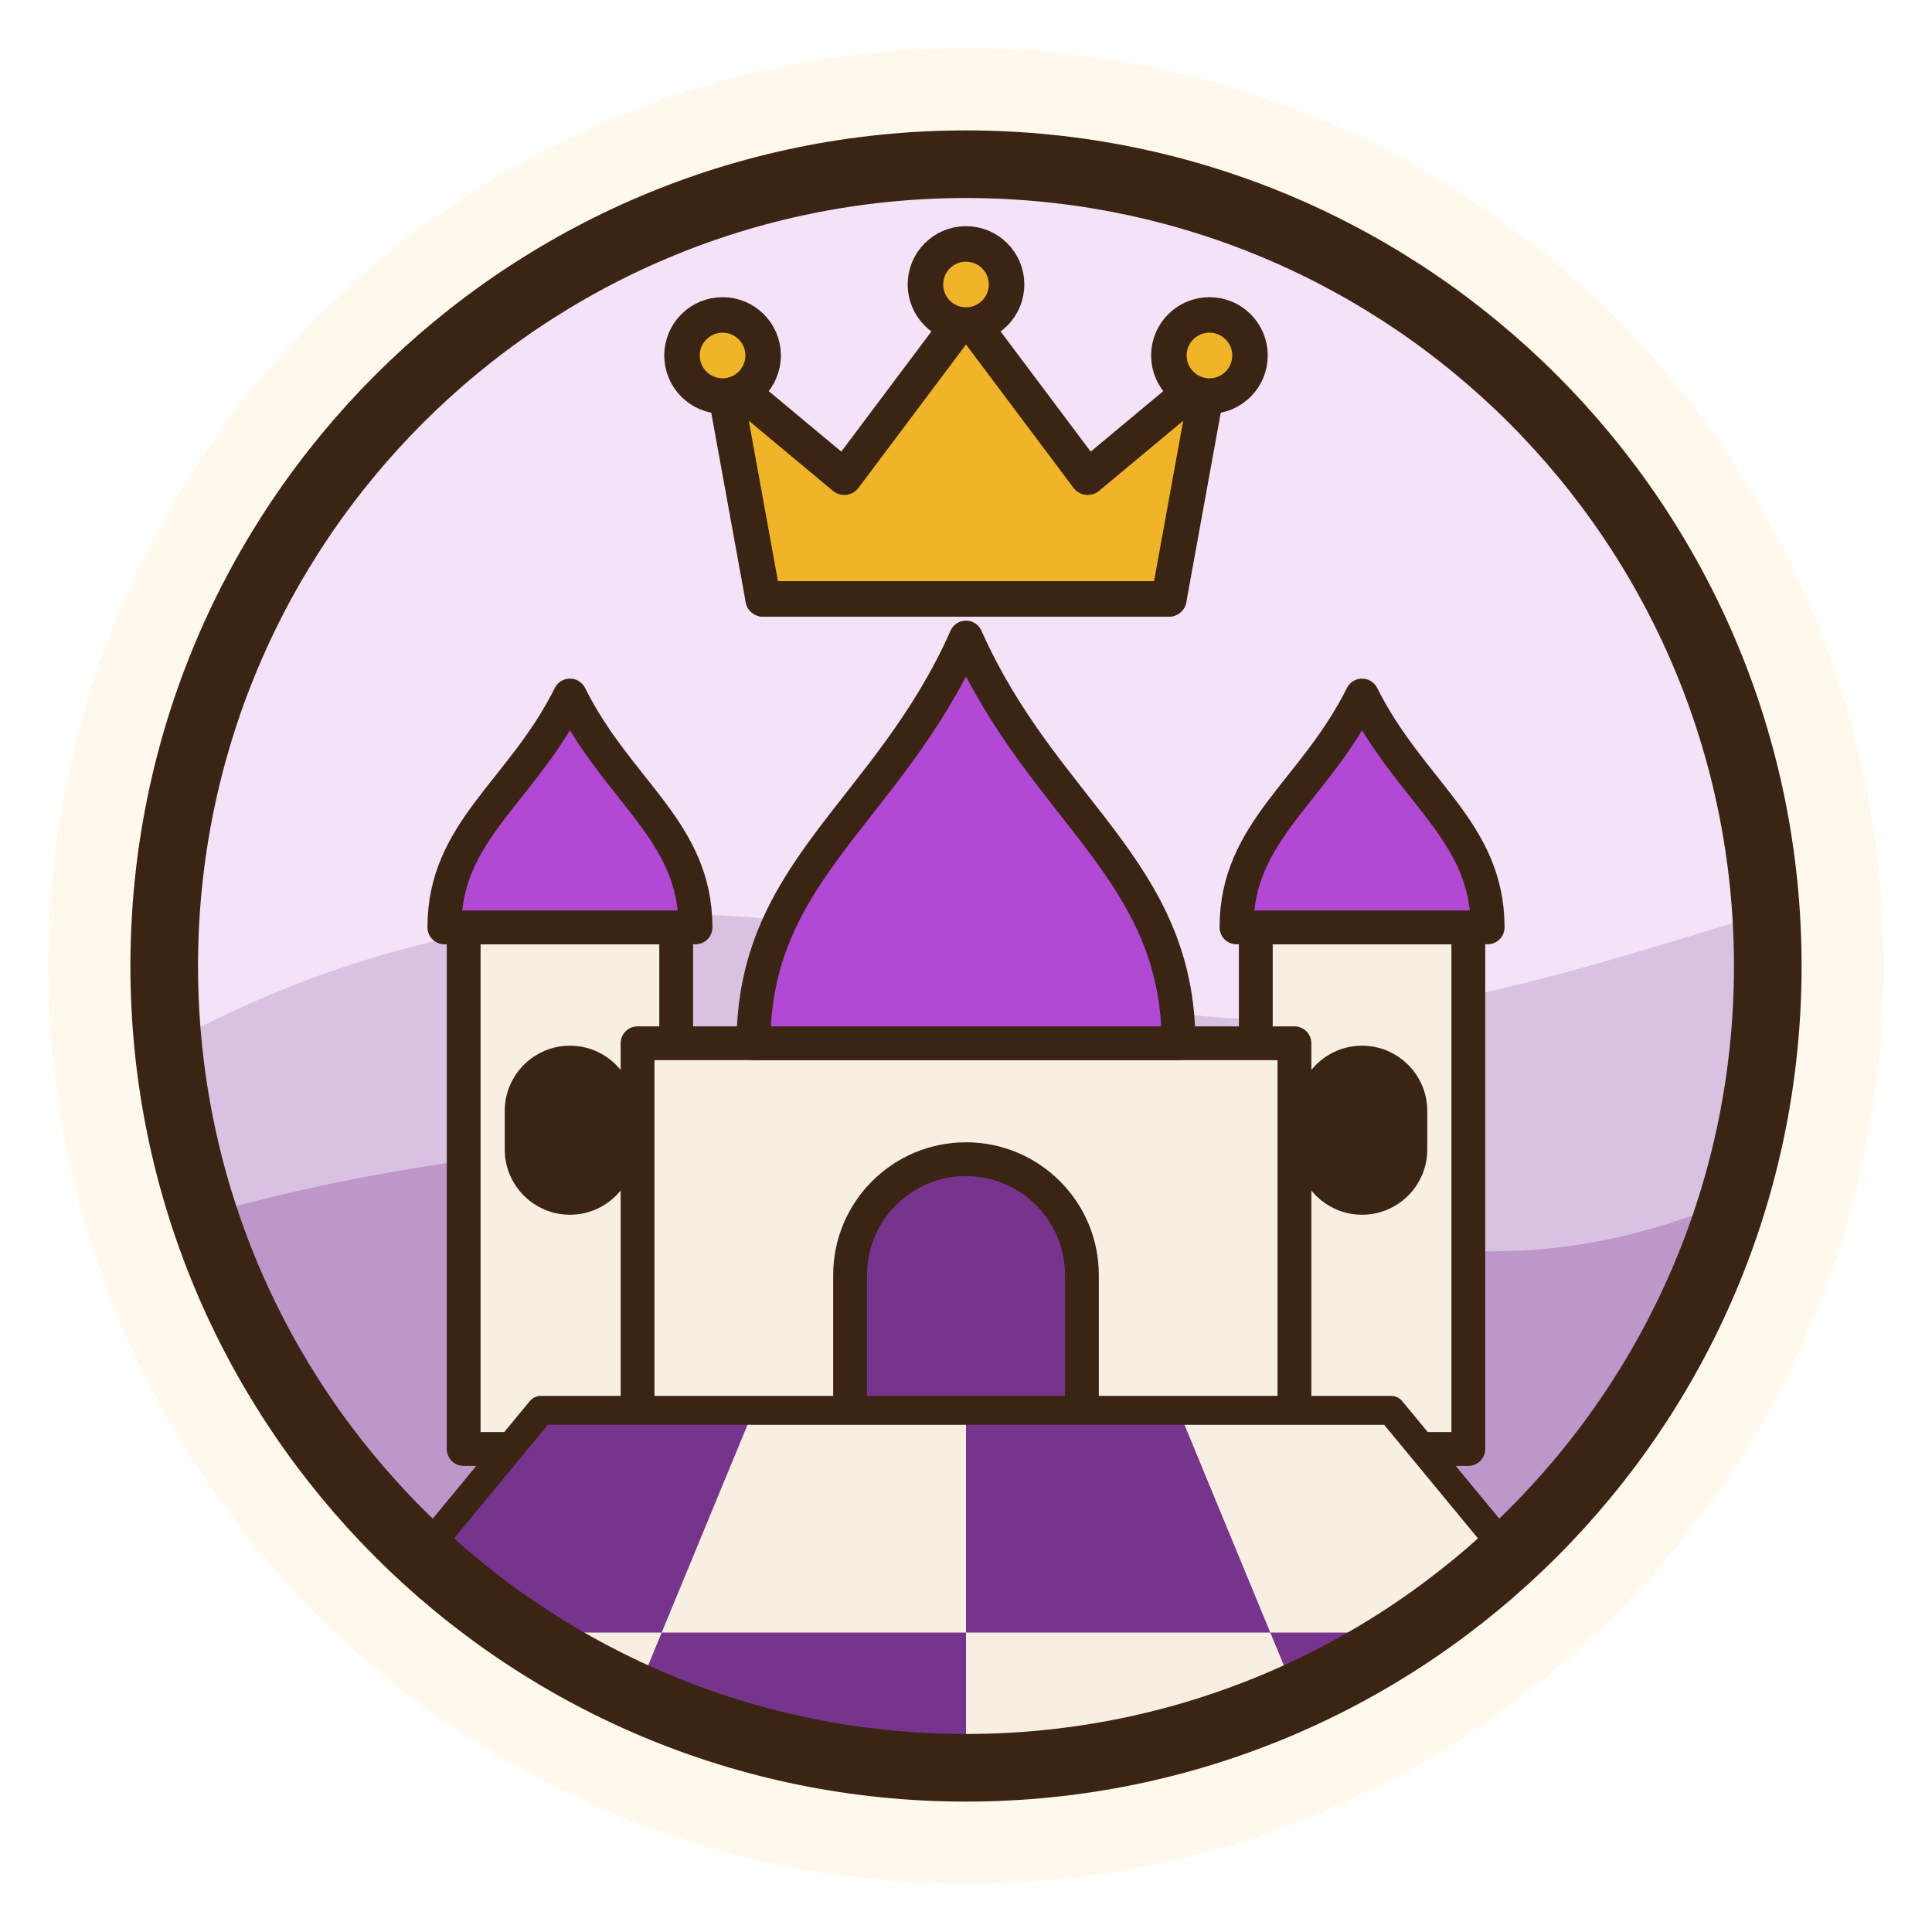
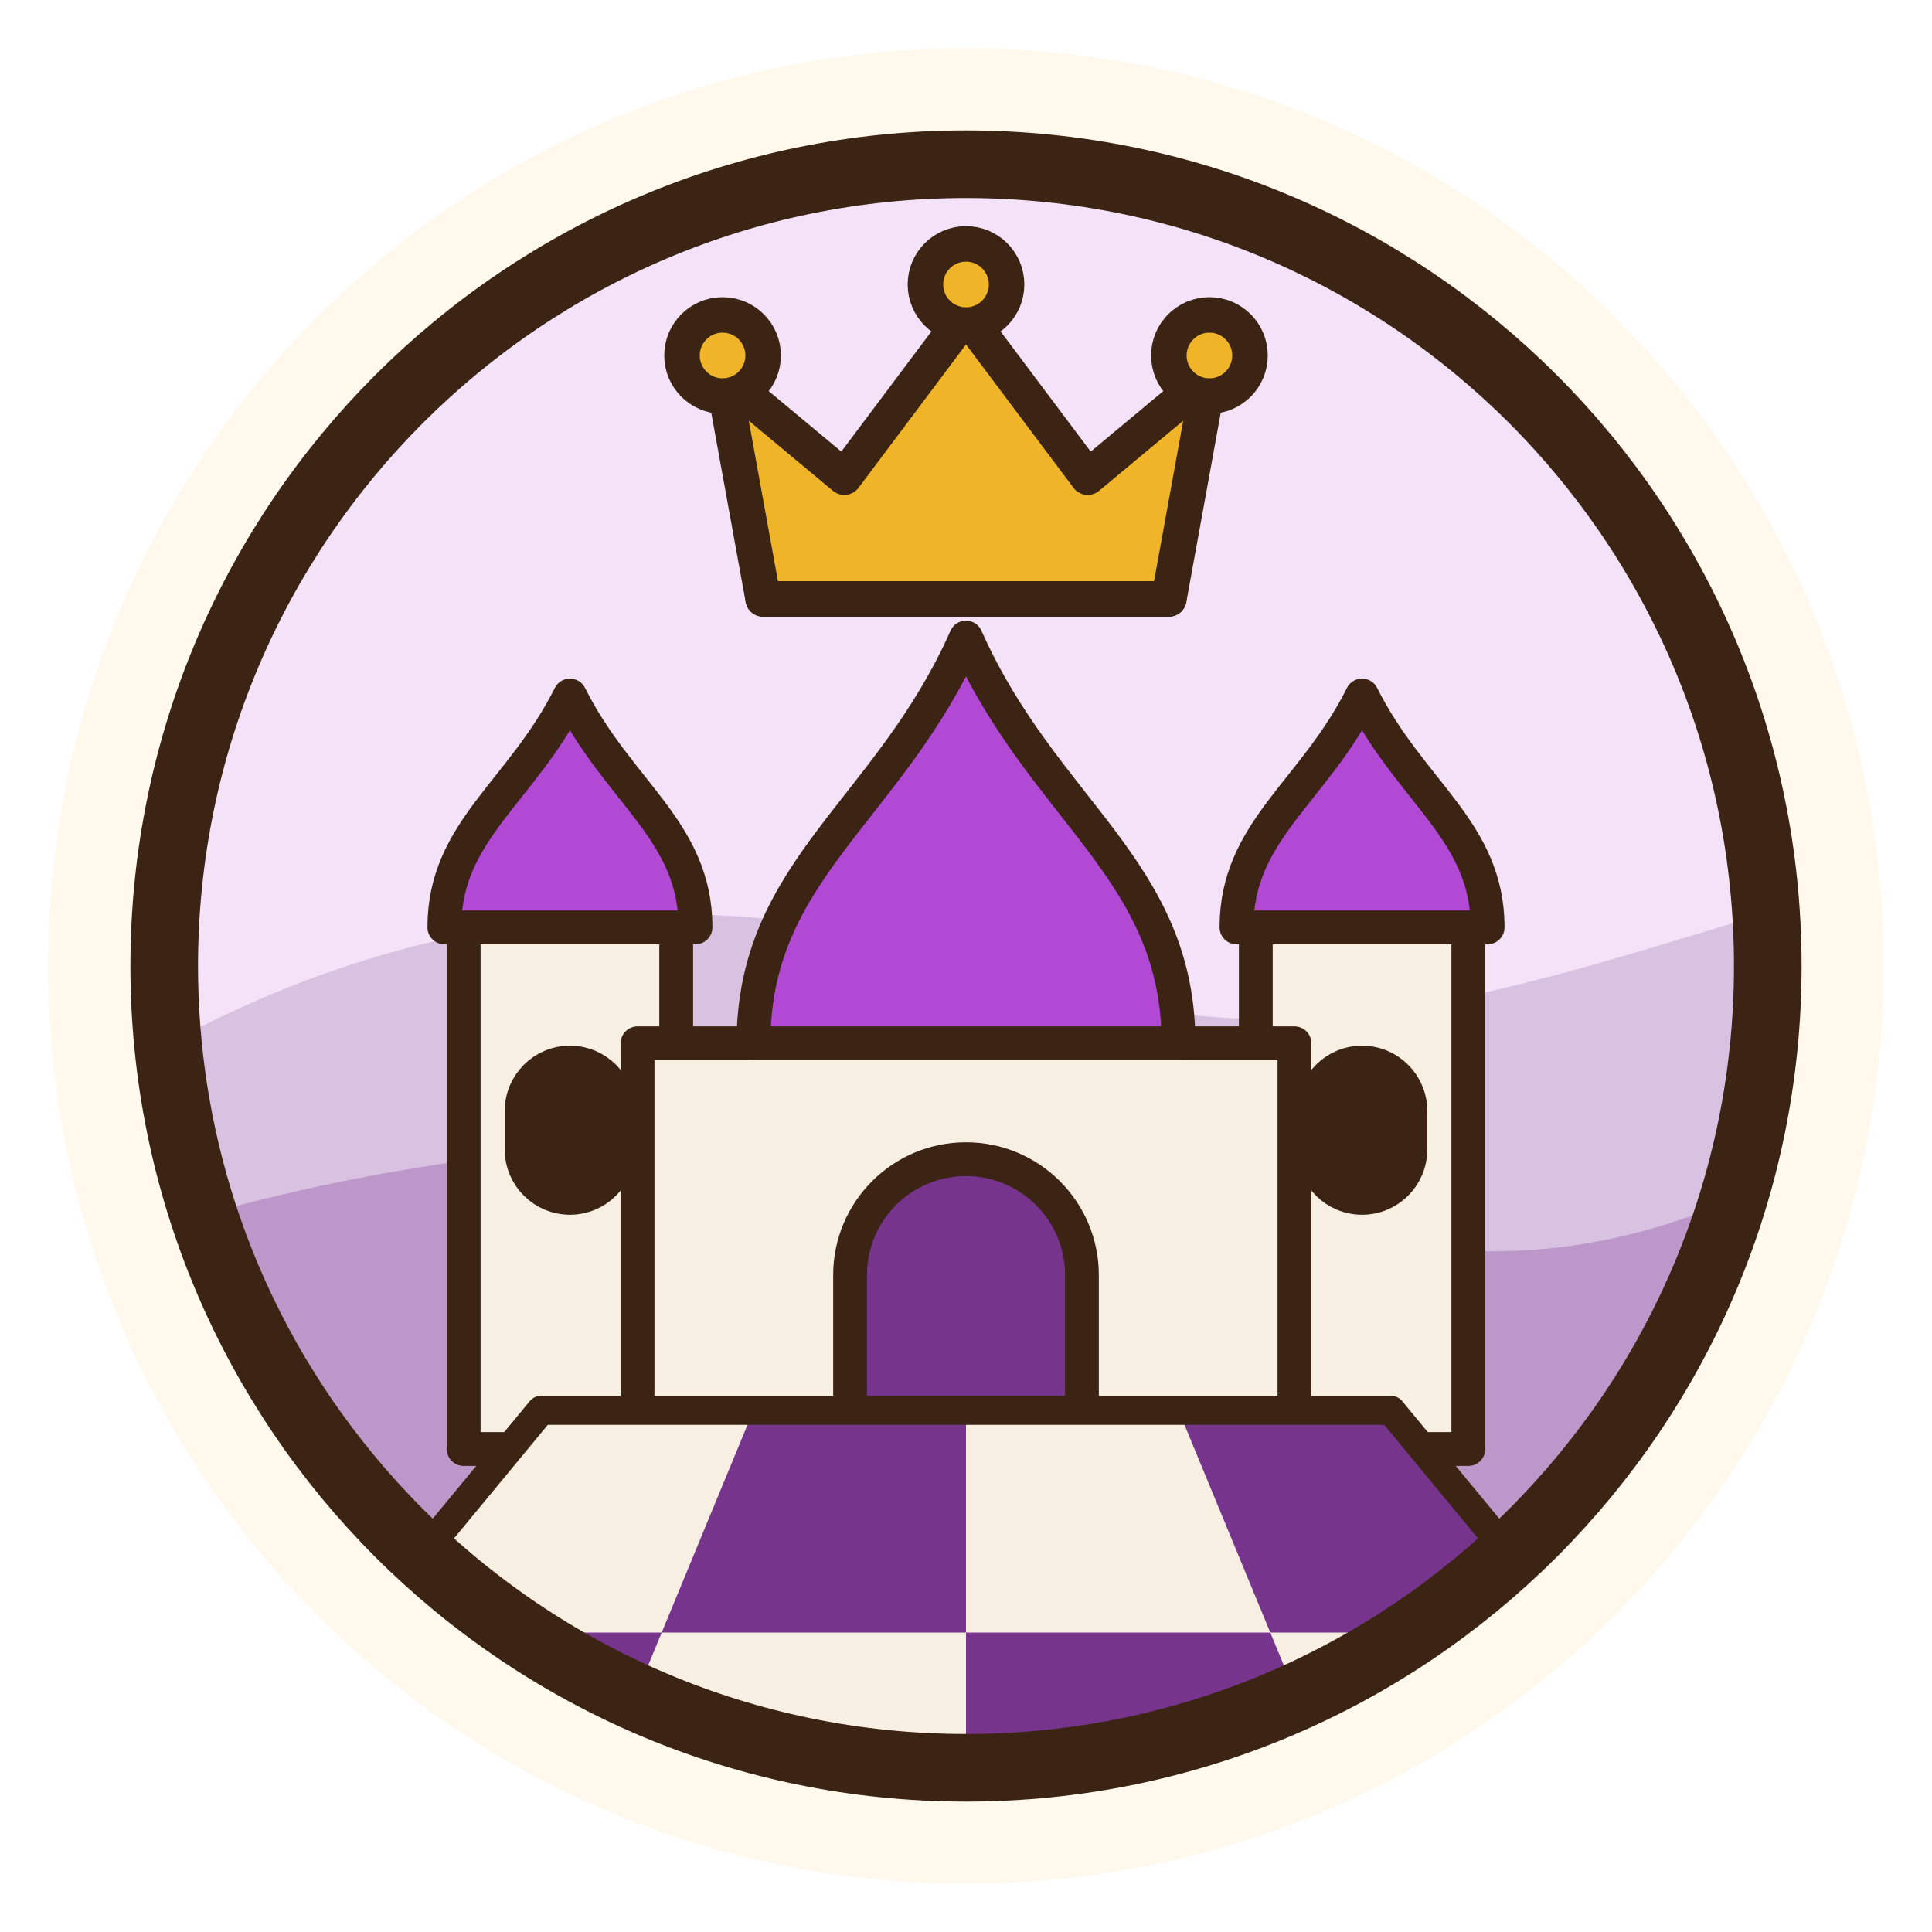
<svg xmlns="http://www.w3.org/2000/svg" viewBox="0 0 200 200" role="img" aria-labelledby="t">
  <defs>
    <clipPath id="c">
      <circle cx="100" cy="100" r="82" />
    </clipPath>
  </defs>
  <circle cx="100" cy="100" r="95" fill="#fff8ec" />
  <g clip-path="url(#c)">
    <rect width="200" height="200" fill="#f3e2f8" />
    <path d="M14 110C48 90 82 92 110 102S168 98 192 92V200H14Z" fill="#d9c1e1" />
    <path d="M8 130C52 114 98 116 132 126S180 122 196 118V200H8Z" fill="#bd97c9" />
    <g stroke="#3b2414" stroke-width="3.5" stroke-linejoin="round" stroke-linecap="round">
      <path d="M48 150V96H70V150Z" fill="#f6efe2" />
      <path d="M130 150V96H152V150Z" fill="#f6efe2" />
      <path d="M46 96C46 86 54 82 59 72C64 82 72 86 72 96Z" fill="#b249d4" />
      <path d="M128 96C128 86 136 82 141 72C146 82 154 86 154 96Z" fill="#b249d4" />
      <path d="M66 150V108H134V150Z" fill="#f6efe2" />
      <path d="M78 108C78 90 92 84 100 66C108 84 122 90 122 108Z" fill="#b249d4" />
      <path d="M88 150V132A12 12 0 0 1 112 132V150Z" fill="#77348d" />
      <rect x="54" y="110" width="10" height="14" rx="5" fill="#3b2414" />
      <rect x="136" y="110" width="10" height="14" rx="5" fill="#3b2414" />
      <g transform="translate(100 62) scale(1.05)">
        <path d="M-20 0L-24-22L-12-12L0-28L12-12L24-22L20 0Z" fill="#f0b429" />
        <g fill="#f0b429">
          <circle cx="-24" cy="-24" r="4" />
          <circle cy="-31" r="4" />
          <circle cx="24" cy="-24" r="4" />
        </g>
        <path d="M-20 0H20" fill="none" />
      </g>
    </g>
    <path d="M56.0 146.0L144.0 146.0L182.0 192.0L18.0 192.0Z" fill="#f6efe2" />
-     <path d="M56.0 146.0L78.0 146.0L68.5 169.0L37.0 169.0ZM100.0 146.0L122.0 146.0L131.5 169.0L100.0 169.0ZM68.5 169.0L100.0 169.0L100.0 192.0L59.0 192.0ZM131.5 169.0L163.0 169.0L182.0 192.0L141.0 192.0Z" fill="#77348d" />
+     <path d="M78.0 146.0L100.0 146.0L100.0 169.0L68.5 169.0ZM122.0 146.0L144.0 146.0L163.0 169.0L131.5 169.0ZM37.0 169.0L68.5 169.0L59.0 192.0L18.0 192.0ZM100.0 169.0L131.5 169.0L141.0 192.0L100.0 192.0Z" fill="#77348d" />
    <path d="M56.0 146.0L144.0 146.0L182.0 192.0L18.0 192.0Z" fill="none" stroke="#3b2414" stroke-width="3" stroke-linejoin="round" />
  </g>
  <circle cx="100" cy="100" r="83" fill="none" stroke="#3b2414" stroke-width="7" />
</svg>
